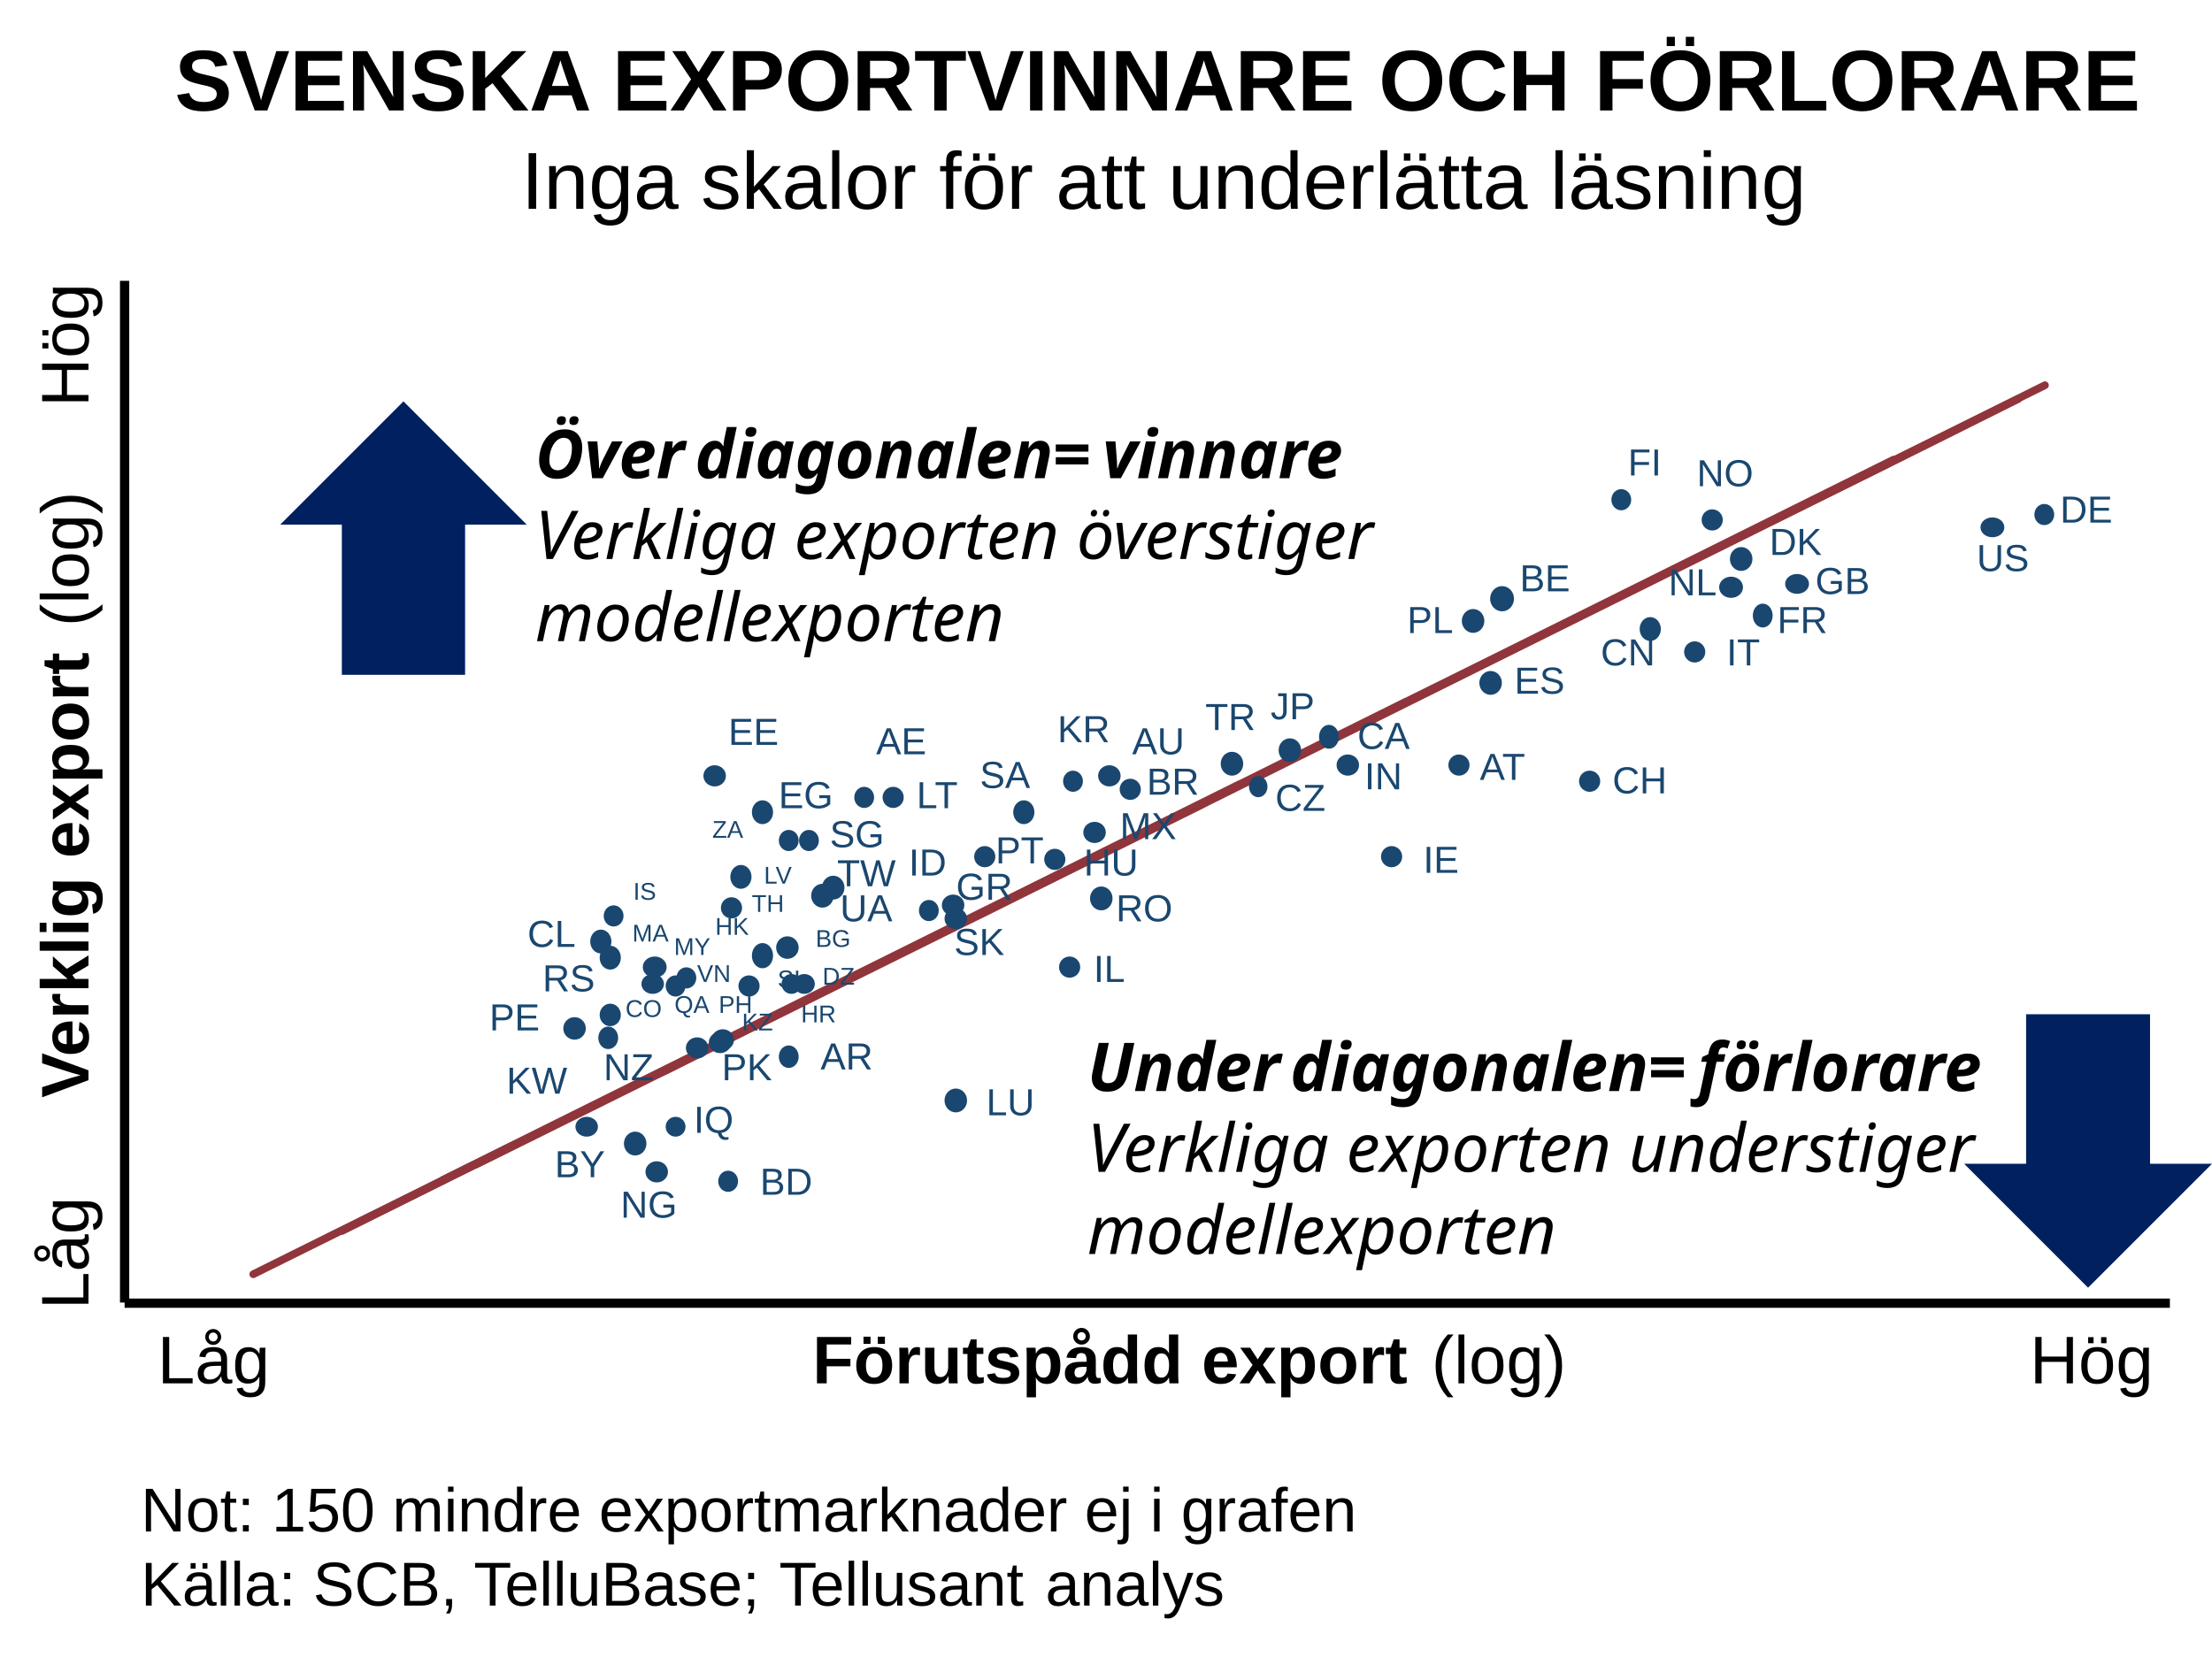
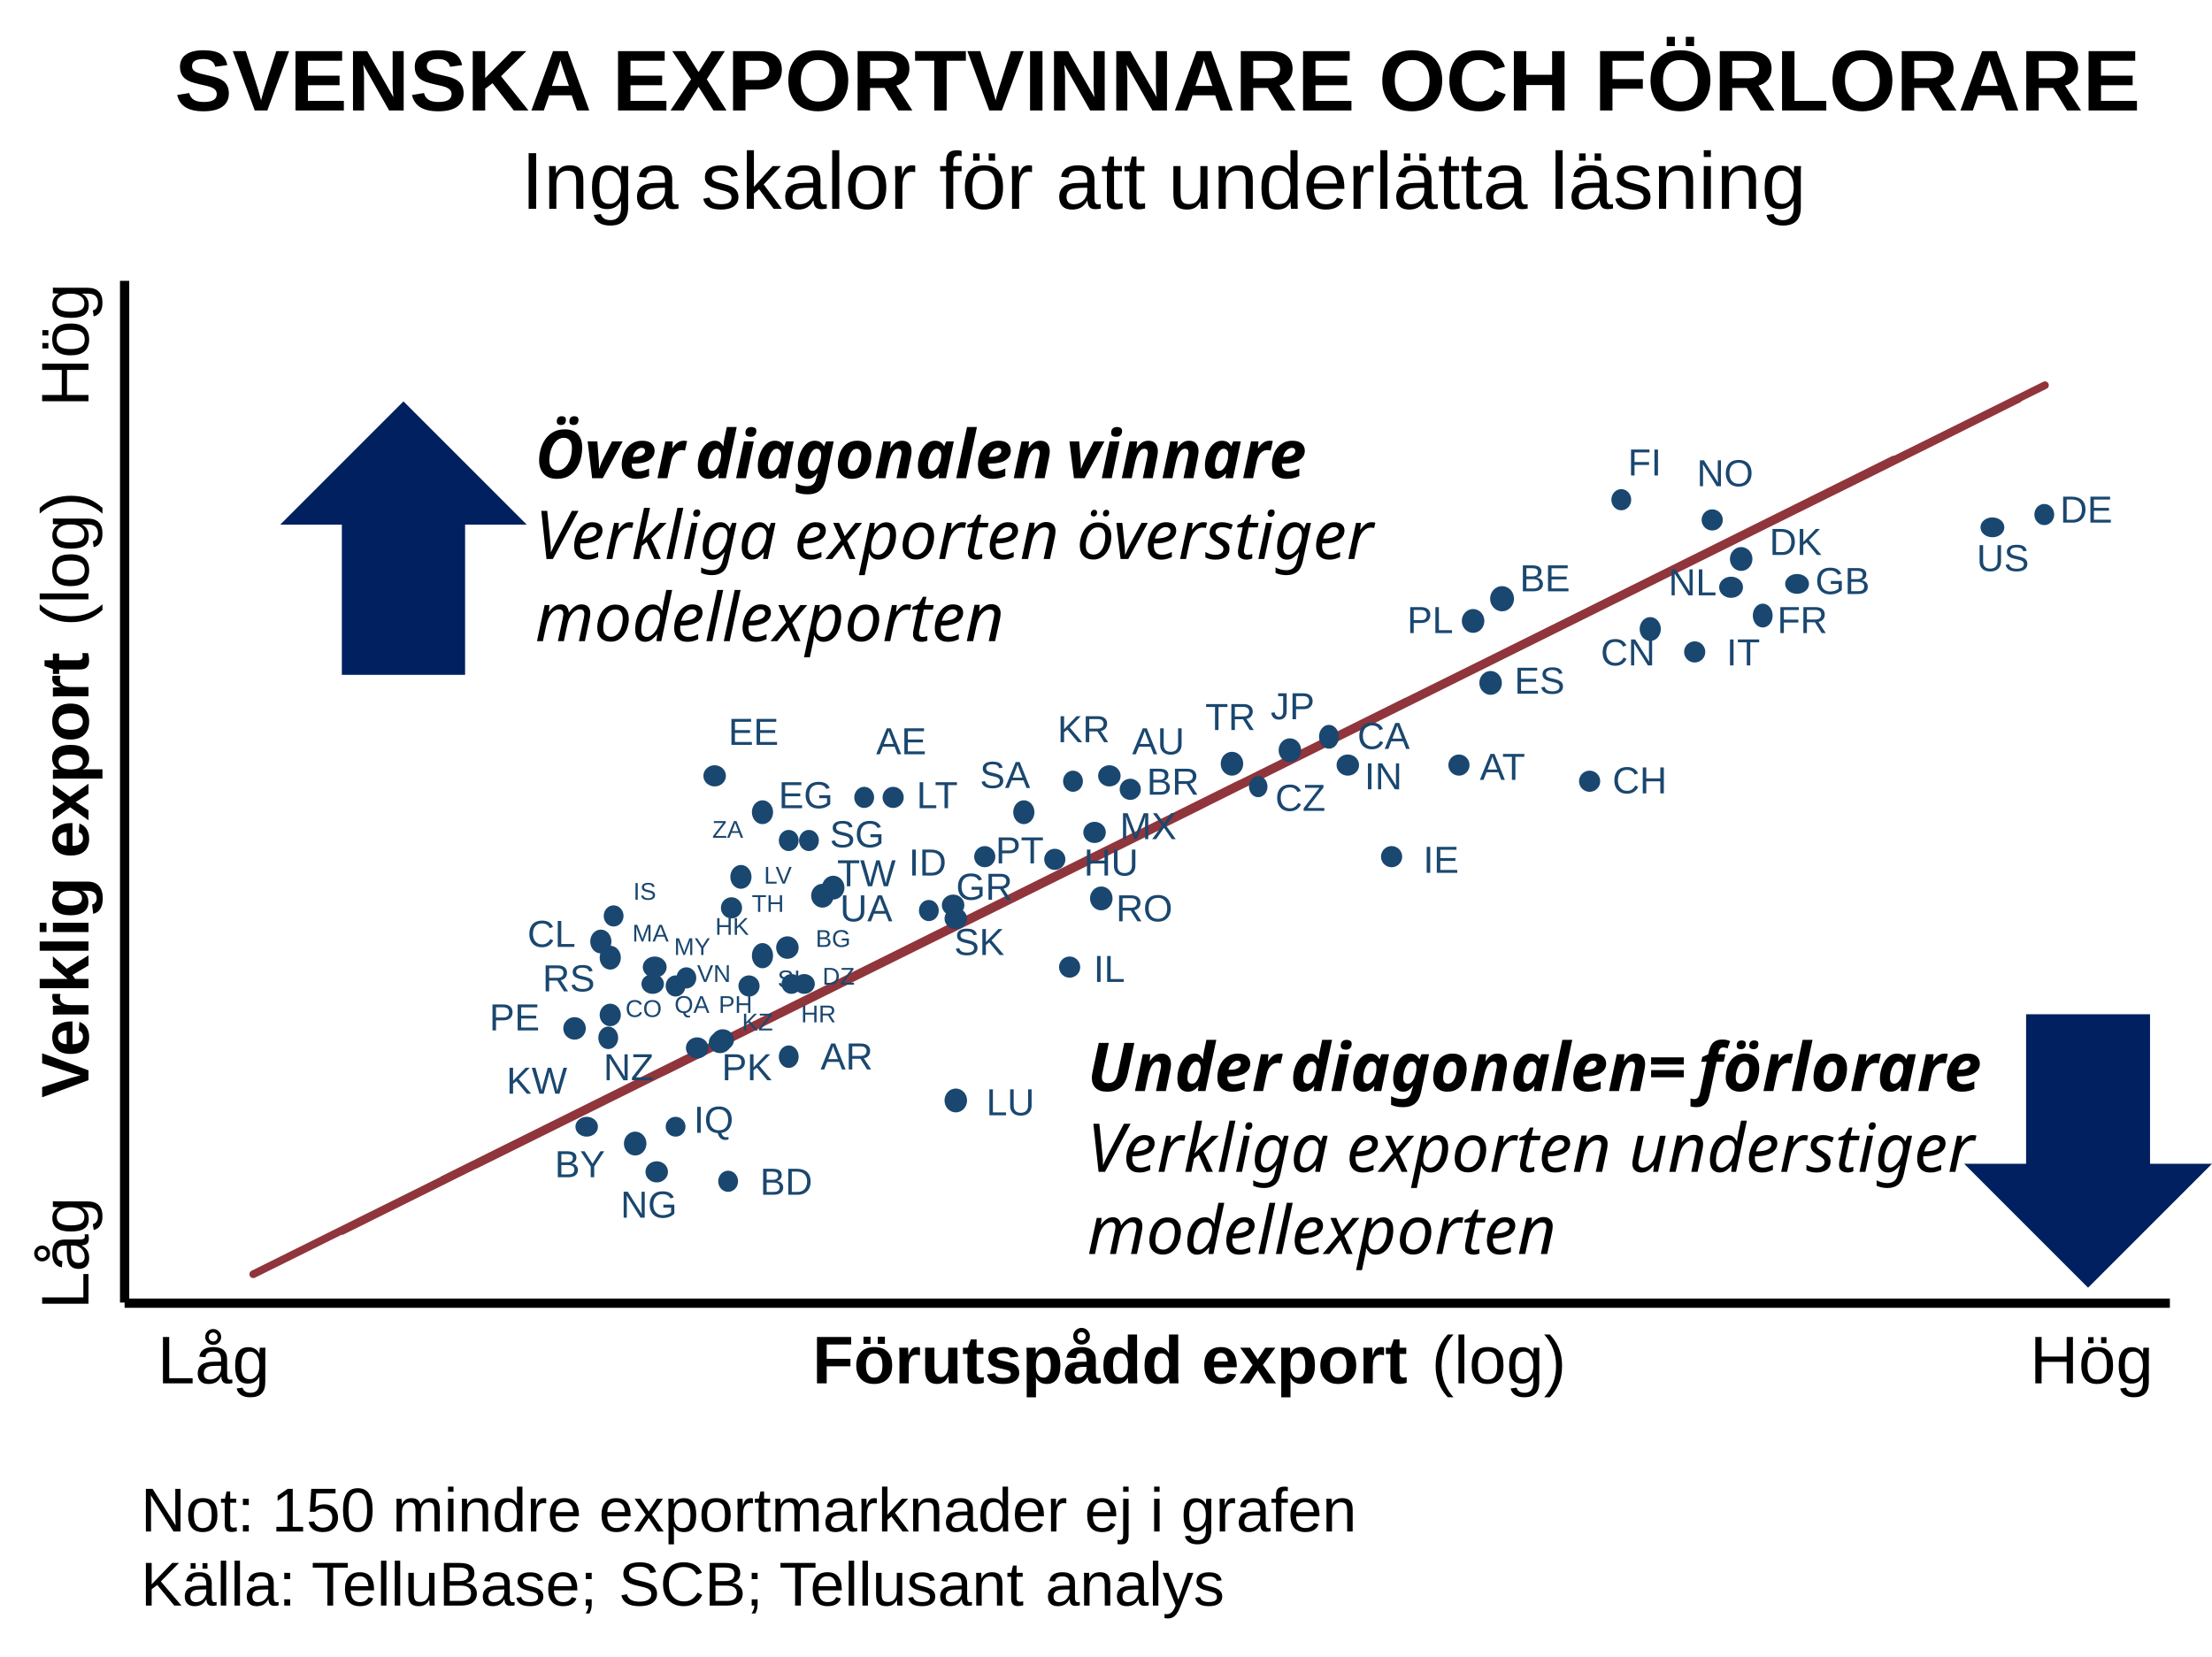
<svg xmlns="http://www.w3.org/2000/svg" width="1642" height="1230" xml:space="preserve" overflow="hidden">
  <g transform="translate(-523 -1146)">
    <text font-family="Arial,Arial_MSFontService,sans-serif" font-weight="700" font-size="64" transform="matrix(1 0 0 1 652.69 1228)">SVENSKA EXPORTVINNARE OCH FÖRLORARE</text>
    <text font-family="Arial,Arial_MSFontService,sans-serif" font-weight="400" font-size="60" transform="matrix(1 0 0 1 909.884 1301)">Inga skalor för att underlätta läsning</text>
    <path d="M1275.83 1812.15 1375.07 1763 1578.19 1661.7 1231.31 1834.22 1417.74 1741.94 940.086 1978.66 1089.41 1904.43 1577.26 1662.7 1337.97 1781.06 1146.91 1875.34 1695.05 1603.52 1824.9 1539.33 1433.5 1733.92 1273.05 1813.16 1373.22 1764.01 1555 1672.73 1195.14 1852.27 1519.76 1690.78 1839.74 1532.3 1107.96 1895.4 1297.16 1801.12 1259.14 1820.18 1100.54 1899.42 1324.99 1787.08 1410.32 1744.95 1286.03 1807.14 1703.4 1599.51 1060.66 1918.47 1221.11 1839.23 1576.33 1662.7 1304.58 1798.11 1119.09 1889.39 1105.18 1896.41 1315.71 1792.09 1382.49 1758.99 1776.67 1563.4 1207.2 1846.26 1097.76 1900.42 1271.2 1814.16 1506.77 1696.8 1895.39 1504.22 1542.95 1678.75 1030.05 1933.52 1399.19 1750.97 1259.14 1820.18 876.091 2010.75 1412.17 1744.95 1427.94 1736.92 1582.83 1659.69 1495.64 1702.82 1134.86 1881.36 1432.58 1733.92 1750.7 1576.44 1928.78 1487.17 1127.44 1885.37 971.62 1962.61 1451.13 1724.89 1417.74 1740.94 1567.06 1666.71 1315.71 1792.09 1261.92 1819.17 1073.64 1912.46 1549.44 1675.74 1152.48 1873.34 1491.93 1704.83 1126.51 1886.38 1937.12 1484.16 1135.78 1881.36 1296.24 1802.12 1122.8 1888.38 1373.22 1764.01 2041 1432 1422.37 1738.93 1637.55 1632.61 1241.52 1829.2 1031.91 1933.52 1409.39 1745.95 1312.93 1793.09 1076.43 1910.45 1288.82 1806.13 1289.74 1805.13 1312.93 1793.09 1567.06 1667.71 1675.57 1613.55 1512.34 1694.8 1783.16 1560.39 1629.2 1636.62 1611.58 1645.65 1535.53 1682.76 1799.86 1551.36 1681.14 1610.54 1912.08 1496.19 1302.73 1799.11 1761.83 1570.42 1403.82 1747.96 1552.22 1674.74 1455.76 1722.88 851.976 2021.79 1226.68 1836.23 1682.07 1610.54 1301.8 1799.11 1502.14 1699.81 1258.21 1821.18 1220.18 1839.23 1559.64 1670.72 1351.89 1774.04 1069.01 1914.46 1176.59 1861.3 1404.75 1747.96 1428.87 1735.92 1615.29 1643.64 1638.48 1631.6 1345.39 1777.05 1245.23 1827.2 1217.4 1841.24 1527.18 1686.77 1193.29 1853.28 1288.82 1805.13 1443.71 1727.9 851.976 2021.79 1225.75 1837.23 1256.36 1821.18 1689.49 1606.53 902.987 1996.71 1363.94 1768.02 1283.25 1808.14 1285.11 1807.14 776.851 2059.9 1511.41 1694.8 1265.63 1817.17 1352.81 1774.04 1246.15 1827.2 798.183 2048.87 1357.45 1771.03 1925.07 1490.18 1180.3 1859.29 1510.48 1695.8 1249.86 1825.19 1292.53 1804.13 1528.11 1686.77 1345.39 1778.05 1918.57 1493.19 1441.85 1729.9 1551.29 1675.74 875.163 2010.75 1295.31 1802.12 1390.84 1754.98 1290.67 1805.13 1319.42 1790.09 1497.5 1701.82 1535.53 1682.76 1829.54 1537.32 1649.61 1626.59 1526.25 1687.78 1692.27 1605.53 1845.3 1529.29 1254.5 1823.19 1026.34 1935.53 1094.05 1902.43 1017.99 1940.54 975.33 1960.6 1192.36 1853.28 986.46 1955.59 1663.52 1619.57 1341.68 1779.05 1511.41 1694.8 1072.72 1912.46 1209.05 1845.25 1584.68 1658.69 1085.7 1906.44 1638.48 1631.6 1562.42 1669.72 1012.43 1942.55 1212.76 1843.25 1577.26 1662.7 1133 1883.37 1836.03 1534.31 1404.75 1747.96 1299.95 1800.12 1167.32 1866.32 1873.13 1515.25 1350.96 1775.04 1593.03 1654.67 1244.3 1827.2 1420.52 1739.93 1555.93 1672.73 1005.01 1946.56 1222.97 1838.23 900.205 1998.72 1310.15 1795.1 1429.79 1735.92 1740.5 1581.45 1404.75 1747.96 1042.11 1927.5 711 2092 1388.98 1755.98 1589.32 1656.68 1605.09 1648.66 1949.18 1478.14 2021.52 1442.03 1382.49 1758.99 1440.92 1729.9 974.403 1961.6 1450.2 1724.89 1539.24 1681.76 1174.74 1862.3 1312.93 1794.1 1323.13 1789.08" stroke="#90353B" stroke-width="5.729" stroke-linejoin="round" stroke-miterlimit="10" fill="none" fill-rule="evenodd" />
    <path d="M615.5 1354.5 615.501 2113.04" stroke="#000000" stroke-width="6.875" stroke-miterlimit="8" fill="none" fill-rule="evenodd" />
    <path d="M0 0 1518.23 0" stroke="#000000" stroke-width="6.875" stroke-miterlimit="8" fill="none" fill-rule="evenodd" transform="matrix(-1 0 0 1 2133.73 2113.5)" />
    <text font-family="Arial,Arial_MSFontService,sans-serif" font-weight="700" font-size="50" transform="matrix(1 0 0 1 1126.12 2173)">Förutspådd export </text>
    <text font-family="Arial,Arial_MSFontService,sans-serif" font-weight="400" font-size="50" transform="matrix(1 0 0 1 1585.6 2173)">(log)</text>
    <text font-family="Arial,Arial_MSFontService,sans-serif" font-weight="700" font-size="50" transform="matrix(-1.83697e-16 -1 1 -1.83697e-16 588.687 1961)">Verklig export </text>
    <text font-family="Arial,Arial_MSFontService,sans-serif" font-weight="400" font-size="50" transform="matrix(-1.83697e-16 -1 1 -1.83697e-16 588.687 1611)">(log)</text>
    <text font-family="Arial,Arial_MSFontService,sans-serif" font-weight="400" font-size="50" transform="matrix(-1.83697e-16 -1 1 -1.83697e-16 588.687 1448)">Hög</text>
    <text font-family="Arial,Arial_MSFontService,sans-serif" font-weight="400" font-size="50" transform="matrix(-1.83697e-16 -1 1 -1.83697e-16 588.687 2118)">Låg</text>
    <text font-family="Arial,Arial_MSFontService,sans-serif" font-weight="400" font-size="50" transform="matrix(1 0 0 1 639.846 2173)">Låg</text>
    <text font-family="Arial,Arial_MSFontService,sans-serif" font-weight="400" font-size="50" transform="matrix(1 0 0 1 2029.74 2173)">Hög</text>
    <path d="M2165 2010 2073 2102 1981 2010 2027 2010 2027 1899 2119 1899 2119 2010Z" fill="#002060" fill-rule="evenodd" />
    <text font-family="Aptos,Aptos_MSFontService,sans-serif" font-style="italic" font-weight="700" font-size="50" transform="matrix(1 0 0 1 1330.04 1956)">Under </text>
    <text font-family="Aptos,Aptos_MSFontService,sans-serif" font-style="italic" font-weight="700" font-size="50" transform="matrix(1 0 0 1 1480.72 1956)">diagonalen</text>
-     <text font-family="Aptos,Aptos_MSFontService,sans-serif" font-style="italic" font-weight="700" font-size="50" transform="matrix(1 0 0 1 1745.98 1956)">=</text>
+     <text font-family="Aptos,Aptos_MSFontService,sans-serif" font-style="italic" font-weight="700" font-size="50" transform="matrix(1 0 0 1 1745.98 1956)">= </text>
    <text font-family="Aptos,Aptos_MSFontService,sans-serif" font-style="italic" font-weight="700" font-size="50" transform="matrix(1 0 0 1 1783.22 1956)">förlorare</text>
    <text font-family="Aptos,Aptos_MSFontService,sans-serif" font-style="italic" font-weight="400" font-size="50" transform="matrix(1 0 0 1 1330.04 2016)">Verkliga exporten understiger</text>
    <text font-family="Aptos,Aptos_MSFontService,sans-serif" font-style="italic" font-weight="400" font-size="50" transform="matrix(1 0 0 1 1330.04 2077)">modellexporten</text>
    <path d="M731 1535.5 822.5 1444 914 1535.5 868.25 1535.5 868.25 1647 776.75 1647 776.75 1535.5Z" fill="#002060" fill-rule="evenodd" />
    <text font-family="Aptos,Aptos_MSFontService,sans-serif" font-style="italic" font-weight="700" font-size="50" transform="matrix(1 0 0 1 920.21 1501)">Över </text>
    <text font-family="Aptos,Aptos_MSFontService,sans-serif" font-style="italic" font-weight="700" font-size="50" transform="matrix(1 0 0 1 1038.8 1501)">diagonalen</text>
-     <text font-family="Aptos,Aptos_MSFontService,sans-serif" font-style="italic" font-weight="700" font-size="50" transform="matrix(1 0 0 1 1304.06 1501)">=</text>
-     <text font-family="Aptos,Aptos_MSFontService,sans-serif" font-style="italic" font-weight="700" font-size="50" transform="matrix(1 0 0 1 1341.3 1501)">vinnare</text>
+     <text font-family="Aptos,Aptos_MSFontService,sans-serif" font-style="italic" font-weight="700" font-size="50" transform="matrix(1 0 0 1 1314.38 1501)">vinnare</text>
    <text font-family="Aptos,Aptos_MSFontService,sans-serif" font-style="italic" font-weight="400" font-size="50" transform="matrix(1 0 0 1 920.21 1561)">Verkliga exporten överstiger</text>
    <text font-family="Aptos,Aptos_MSFontService,sans-serif" font-style="italic" font-weight="400" font-size="50" transform="matrix(1 0 0 1 920.21 1622)">modellexporten</text>
    <text font-family="Arial,Arial_MSFontService,sans-serif" font-weight="400" font-size="46" transform="matrix(1 0 0 1 627.516 2283)">Not: 150 mindre exportmarknader ej i grafen</text>
-     <text font-family="Arial,Arial_MSFontService,sans-serif" font-weight="400" font-size="46" transform="matrix(1 0 0 1 627.516 2338)">Källa: SCB, TelluBase; </text>
-     <text font-family="Arial,Arial_MSFontService,sans-serif" font-weight="400" font-size="46" transform="matrix(1 0 0 1 1101.32 2338)">Tellusant</text>
+     <text font-family="Arial,Arial_MSFontService,sans-serif" font-weight="400" font-size="46" transform="matrix(1 0 0 1 627.516 2338)">Källa: </text>
+     <text font-family="Arial,Arial_MSFontService,sans-serif" font-weight="400" font-size="46" transform="matrix(1 0 0 1 754.131 2338)">TelluBase; </text>
+     <text font-family="Arial,Arial_MSFontService,sans-serif" font-weight="400" font-size="46" transform="matrix(1 0 0 1 982.152 2338)">SCB; </text>
+     <text font-family="Arial,Arial_MSFontService,sans-serif" font-weight="400" font-size="46" transform="matrix(1 0 0 1 1101.32 2338)">Tellusant </text>
    <text font-family="Arial,Arial_MSFontService,sans-serif" font-weight="400" font-size="46" transform="matrix(1 0 0 1 1298.97 2338)">analys</text>
    <path d="M1106 1876.5C1106 1874.01 1108.01 1872 1110.5 1872 1112.99 1872 1115 1874.01 1115 1876.5 1115 1878.99 1112.99 1881 1110.5 1881 1108.01 1881 1106 1878.99 1106 1876.5Z" stroke="#1A476F" stroke-width="5.729" stroke-linejoin="round" stroke-miterlimit="10" fill="#1A476F" fill-rule="evenodd" />
    <text fill="#1A476F" font-family="Arial,Arial_MSFontService,sans-serif" font-weight="400" font-size="18" transform="matrix(1 0 0 1 1133.52 1877)">DZ</text>
    <path d="M1104 1930.5C1104 1927.46 1106.01 1925 1108.5 1925 1110.99 1925 1113 1927.46 1113 1930.5 1113 1933.54 1110.99 1936 1108.5 1936 1106.01 1936 1104 1933.54 1104 1930.5Z" stroke="#1A476F" stroke-width="5.729" stroke-linejoin="round" stroke-miterlimit="10" fill="#1A476F" fill-rule="evenodd" />
    <text fill="#1A476F" font-family="Arial,Arial_MSFontService,sans-serif" font-weight="400" font-size="28" transform="matrix(1 0 0 1 1132.07 1940)">AR</text>
    <path d="M1341 1722C1341 1719.24 1343.46 1717 1346.5 1717 1349.54 1717 1352 1719.24 1352 1722 1352 1724.76 1349.54 1727 1346.5 1727 1343.46 1727 1341 1724.76 1341 1722Z" stroke="#1A476F" stroke-width="5.729" stroke-linejoin="round" stroke-miterlimit="10" fill="#1A476F" fill-rule="evenodd" />
    <text fill="#1A476F" font-family="Arial,Arial_MSFontService,sans-serif" font-weight="400" font-size="28" transform="matrix(1 0 0 1 1363.38 1706)">AU</text>
    <path d="M1601 1714C1601 1711.24 1603.24 1709 1606 1709 1608.76 1709 1611 1711.24 1611 1714 1611 1716.76 1608.76 1719 1606 1719 1603.24 1719 1601 1716.76 1601 1714Z" stroke="#1A476F" stroke-width="5.729" stroke-linejoin="round" stroke-miterlimit="10" fill="#1A476F" fill-rule="evenodd" />
    <text fill="#1A476F" font-family="Arial,Arial_MSFontService,sans-serif" font-weight="400" font-size="28" transform="matrix(1 0 0 1 1621.47 1725)">AT</text>
    <path d="M1059 2023C1059 2020.24 1061.01 2018 1063.5 2018 1065.99 2018 1068 2020.24 1068 2023 1068 2025.76 1065.99 2028 1063.5 2028 1061.01 2028 1059 2025.76 1059 2023Z" stroke="#1A476F" stroke-width="5.729" stroke-linejoin="round" stroke-miterlimit="10" fill="#1A476F" fill-rule="evenodd" />
    <text fill="#1A476F" font-family="Arial,Arial_MSFontService,sans-serif" font-weight="400" font-size="28" transform="matrix(1 0 0 1 1087.19 2033)">BD</text>
    <path d="M989 1995C989 1991.69 991.462 1989 994.5 1989 997.537 1989 1000 1991.69 1000 1995 1000 1998.31 997.537 2001 994.5 2001 991.462 2001 989 1998.31 989 1995Z" stroke="#1A476F" stroke-width="5.729" stroke-linejoin="round" stroke-miterlimit="10" fill="#1A476F" fill-rule="evenodd" />
    <text fill="#1A476F" font-family="Arial,Arial_MSFontService,sans-serif" font-weight="400" font-size="28" transform="matrix(1 0 0 1 934.792 2020)">BY</text>
    <path d="M1632 1590.5C1632 1586.91 1634.69 1584 1638 1584 1641.31 1584 1644 1586.91 1644 1590.5 1644 1594.09 1641.31 1597 1638 1597 1634.69 1597 1632 1594.09 1632 1590.5Z" stroke="#1A476F" stroke-width="5.729" stroke-linejoin="round" stroke-miterlimit="10" fill="#1A476F" fill-rule="evenodd" />
    <text fill="#1A476F" font-family="Arial,Arial_MSFontService,sans-serif" font-weight="400" font-size="28" transform="matrix(1 0 0 1 1651.15 1585)">BE</text>
    <path d="M1357 1732C1357 1729.24 1359.24 1727 1362 1727 1364.76 1727 1367 1729.24 1367 1732 1367 1734.76 1364.76 1737 1362 1737 1359.24 1737 1357 1734.76 1357 1732Z" stroke="#1A476F" stroke-width="5.729" stroke-linejoin="round" stroke-miterlimit="10" fill="#1A476F" fill-rule="evenodd" />
    <text fill="#1A476F" font-family="Arial,Arial_MSFontService,sans-serif" font-weight="400" font-size="28" transform="matrix(1 0 0 1 1374.23 1736)">BR</text>
    <path d="M1102 1849.5C1102 1846.46 1104.46 1844 1107.5 1844 1110.54 1844 1113 1846.46 1113 1849.5 1113 1852.54 1110.54 1855 1107.5 1855 1104.46 1855 1102 1852.54 1102 1849.5Z" stroke="#1A476F" stroke-width="5.729" stroke-linejoin="round" stroke-miterlimit="10" fill="#1A476F" fill-rule="evenodd" />
    <text fill="#1A476F" font-family="Arial,Arial_MSFontService,sans-serif" font-weight="400" font-size="18" transform="matrix(1 0 0 1 1128.45 1849)">BG</text>
    <path d="M1505 1693C1505 1689.69 1507.01 1687 1509.5 1687 1511.99 1687 1514 1689.69 1514 1693 1514 1696.31 1511.99 1699 1509.5 1699 1507.01 1699 1505 1696.31 1505 1693Z" stroke="#1A476F" stroke-width="5.729" stroke-linejoin="round" stroke-miterlimit="10" fill="#1A476F" fill-rule="evenodd" />
    <text fill="#1A476F" font-family="Arial,Arial_MSFontService,sans-serif" font-weight="400" font-size="28" transform="matrix(1 0 0 1 1530.61 1702)">CA</text>
    <path d="M964 1845C964 1841.69 966.238 1839 969 1839 971.761 1839 974 1841.69 974 1845 974 1848.31 971.761 1851 969 1851 966.238 1851 964 1848.31 964 1845Z" stroke="#1A476F" stroke-width="5.729" stroke-linejoin="round" stroke-miterlimit="10" fill="#1A476F" fill-rule="evenodd" />
    <text fill="#1A476F" font-family="Arial,Arial_MSFontService,sans-serif" font-weight="400" font-size="28" transform="matrix(1 0 0 1 914.522 1849)">CL</text>
    <path d="M1743 1613C1743 1609.69 1745.24 1607 1748 1607 1750.76 1607 1753 1609.69 1753 1613 1753 1616.31 1750.76 1619 1748 1619 1745.24 1619 1743 1616.31 1743 1613Z" stroke="#1A476F" stroke-width="5.729" stroke-linejoin="round" stroke-miterlimit="10" fill="#1A476F" fill-rule="evenodd" />
    <text fill="#1A476F" font-family="Arial,Arial_MSFontService,sans-serif" font-weight="400" font-size="28" transform="matrix(1 0 0 1 1711.24 1640)">CN</text>
    <path d="M1035 1924C1035 1921.24 1037.46 1919 1040.5 1919 1043.54 1919 1046 1921.24 1046 1924 1046 1926.76 1043.54 1929 1040.5 1929 1037.46 1929 1035 1926.76 1035 1924Z" stroke="#1A476F" stroke-width="5.729" stroke-linejoin="round" stroke-miterlimit="10" fill="#1A476F" fill-rule="evenodd" />
    <text fill="#1A476F" font-family="Arial,Arial_MSFontService,sans-serif" font-weight="400" font-size="18" transform="matrix(1 0 0 1 987.279 1901)">CO</text>
    <path d="M1115 1876.5C1115 1874.01 1117.24 1872 1120 1872 1122.76 1872 1125 1874.01 1125 1876.5 1125 1878.99 1122.76 1881 1120 1881 1117.24 1881 1115 1878.99 1115 1876.5Z" stroke="#1A476F" stroke-width="5.729" stroke-linejoin="round" stroke-miterlimit="10" fill="#1A476F" fill-rule="evenodd" />
    <text fill="#1A476F" font-family="Arial,Arial_MSFontService,sans-serif" font-weight="400" font-size="18" transform="matrix(1 0 0 1 1117.59 1905)">HR</text>
    <path d="M1453 1730C1453 1727.24 1454.79 1725 1457 1725 1459.21 1725 1461 1727.24 1461 1730 1461 1732.76 1459.21 1735 1457 1735 1454.79 1735 1453 1732.76 1453 1730Z" stroke="#1A476F" stroke-width="5.729" stroke-linejoin="round" stroke-miterlimit="10" fill="#1A476F" fill-rule="evenodd" />
    <text fill="#1A476F" font-family="Arial,Arial_MSFontService,sans-serif" font-weight="400" font-size="28" transform="matrix(1 0 0 1 1469.62 1748)">CZ</text>
    <path d="M1810 1561C1810 1557.69 1812.46 1555 1815.5 1555 1818.54 1555 1821 1557.69 1821 1561 1821 1564.31 1818.54 1567 1815.5 1567 1812.46 1567 1810 1564.31 1810 1561Z" stroke="#1A476F" stroke-width="5.729" stroke-linejoin="round" stroke-miterlimit="10" fill="#1A476F" fill-rule="evenodd" />
    <text fill="#1A476F" font-family="Arial,Arial_MSFontService,sans-serif" font-weight="400" font-size="28" transform="matrix(1 0 0 1 1836.48 1558)">DK</text>
    <path d="M1084 1749C1084 1745.69 1086.24 1743 1089 1743 1091.76 1743 1094 1745.69 1094 1749 1094 1752.31 1091.76 1755 1089 1755 1086.24 1755 1084 1752.31 1084 1749Z" stroke="#1A476F" stroke-width="5.729" stroke-linejoin="round" stroke-miterlimit="10" fill="#1A476F" fill-rule="evenodd" />
    <text fill="#1A476F" font-family="Arial,Arial_MSFontService,sans-serif" font-weight="400" font-size="28" transform="matrix(1 0 0 1 1100.94 1746)">EG</text>
    <path d="M1048 1722C1048 1719.24 1050.46 1717 1053.5 1717 1056.54 1717 1059 1719.24 1059 1722 1059 1724.76 1056.54 1727 1053.5 1727 1050.46 1727 1048 1724.76 1048 1722Z" stroke="#1A476F" stroke-width="5.729" stroke-linejoin="round" stroke-miterlimit="10" fill="#1A476F" fill-rule="evenodd" />
    <text fill="#1A476F" font-family="Arial,Arial_MSFontService,sans-serif" font-weight="400" font-size="28" transform="matrix(1 0 0 1 1063.66 1699)">EE</text>
    <path d="M1827 1603C1827 1599.69 1829.01 1597 1831.5 1597 1833.99 1597 1836 1599.69 1836 1603 1836 1606.31 1833.99 1609 1831.5 1609 1829.01 1609 1827 1606.31 1827 1603Z" stroke="#1A476F" stroke-width="5.729" stroke-linejoin="round" stroke-miterlimit="10" fill="#1A476F" fill-rule="evenodd" />
    <text fill="#1A476F" font-family="Arial,Arial_MSFontService,sans-serif" font-weight="400" font-size="28" transform="matrix(1 0 0 1 1842.28 1616)">FR</text>
    <path d="M2036 1528C2036 1525.24 2038.01 1523 2040.5 1523 2042.99 1523 2045 1525.24 2045 1528 2045 1530.76 2042.99 1533 2040.5 1533 2038.01 1533 2036 1530.76 2036 1528Z" stroke="#1A476F" stroke-width="5.729" stroke-linejoin="round" stroke-miterlimit="10" fill="#1A476F" fill-rule="evenodd" />
    <text fill="#1A476F" font-family="Arial,Arial_MSFontService,sans-serif" font-weight="400" font-size="28" transform="matrix(1 0 0 1 2052.22 1534)">DE</text>
    <path d="M1225 1818C1225 1815.24 1227.46 1813 1230.5 1813 1233.54 1813 1236 1815.24 1236 1818 1236 1820.76 1233.54 1823 1230.5 1823 1227.46 1823 1225 1820.76 1225 1818Z" stroke="#1A476F" stroke-width="5.729" stroke-linejoin="round" stroke-miterlimit="10" fill="#1A476F" fill-rule="evenodd" />
    <text fill="#1A476F" font-family="Arial,Arial_MSFontService,sans-serif" font-weight="400" font-size="28" transform="matrix(1 0 0 1 1232.7 1814)">GR</text>
    <path d="M1084 1855.5C1084 1851.91 1086.24 1849 1089 1849 1091.76 1849 1094 1851.91 1094 1855.5 1094 1859.09 1091.76 1862 1089 1862 1086.24 1862 1084 1859.09 1084 1855.5Z" stroke="#1A476F" stroke-width="5.729" stroke-linejoin="round" stroke-miterlimit="10" fill="#1A476F" fill-rule="evenodd" />
    <text fill="#1A476F" font-family="Arial,Arial_MSFontService,sans-serif" font-weight="400" font-size="18" transform="matrix(1 0 0 1 1053.93 1840)">HK</text>
    <path d="M1301 1784C1301 1781.24 1303.24 1779 1306 1779 1308.76 1779 1311 1781.24 1311 1784 1311 1786.76 1308.76 1789 1306 1789 1303.24 1789 1301 1786.76 1301 1784Z" stroke="#1A476F" stroke-width="5.729" stroke-linejoin="round" stroke-miterlimit="10" fill="#1A476F" fill-rule="evenodd" />
    <text fill="#1A476F" font-family="Arial,Arial_MSFontService,sans-serif" font-weight="400" font-size="28" transform="matrix(1 0 0 1 1327.54 1796)">HU</text>
    <path d="M974 1826C974 1823.24 976.015 1821 978.5 1821 980.985 1821 983 1823.24 983 1826 983 1828.76 980.985 1831 978.5 1831 976.015 1831 974 1828.76 974 1826Z" stroke="#1A476F" stroke-width="5.729" stroke-linejoin="round" stroke-miterlimit="10" fill="#1A476F" fill-rule="evenodd" />
    <text fill="#1A476F" font-family="Arial,Arial_MSFontService,sans-serif" font-weight="400" font-size="18" transform="matrix(1 0 0 1 993.071 1814)">IS</text>
    <path d="M1518 1714C1518 1711.24 1520.46 1709 1523.5 1709 1526.54 1709 1529 1711.24 1529 1714 1529 1716.76 1526.54 1719 1523.5 1719 1520.46 1719 1518 1716.76 1518 1714Z" stroke="#1A476F" stroke-width="5.729" stroke-linejoin="round" stroke-miterlimit="10" fill="#1A476F" fill-rule="evenodd" />
    <text fill="#1A476F" font-family="Arial,Arial_MSFontService,sans-serif" font-weight="400" font-size="28" transform="matrix(1 0 0 1 1535.86 1732)">IN</text>
    <path d="M1208 1822C1208 1819.24 1210.01 1817 1212.5 1817 1214.99 1817 1217 1819.24 1217 1822 1217 1824.76 1214.99 1827 1212.5 1827 1210.01 1827 1208 1824.76 1208 1822Z" stroke="#1A476F" stroke-width="5.729" stroke-linejoin="round" stroke-miterlimit="10" fill="#1A476F" fill-rule="evenodd" />
    <text fill="#1A476F" font-family="Arial,Arial_MSFontService,sans-serif" font-weight="400" font-size="28" transform="matrix(1 0 0 1 1197.59 1796)">ID</text>
    <path d="M1020 1982.5C1020 1980.01 1022.01 1978 1024.5 1978 1026.99 1978 1029 1980.01 1029 1982.5 1029 1984.99 1026.99 1987 1024.5 1987 1022.01 1987 1020 1984.99 1020 1982.5Z" stroke="#1A476F" stroke-width="5.729" stroke-linejoin="round" stroke-miterlimit="10" fill="#1A476F" fill-rule="evenodd" />
    <text fill="#1A476F" font-family="Arial,Arial_MSFontService,sans-serif" font-weight="400" font-size="28" transform="matrix(1 0 0 1 1037.96 1987)">IQ</text>
    <path d="M1551 1782C1551 1779.24 1553.24 1777 1556 1777 1558.76 1777 1561 1779.24 1561 1782 1561 1784.76 1558.76 1787 1556 1787 1553.24 1787 1551 1784.76 1551 1782Z" stroke="#1A476F" stroke-width="5.729" stroke-linejoin="round" stroke-miterlimit="10" fill="#1A476F" fill-rule="evenodd" />
    <text fill="#1A476F" font-family="Arial,Arial_MSFontService,sans-serif" font-weight="400" font-size="28" transform="matrix(1 0 0 1 1579.48 1794)">IE</text>
    <path d="M1312 1864C1312 1861.24 1314.24 1859 1317 1859 1319.76 1859 1322 1861.24 1322 1864 1322 1866.76 1319.76 1869 1317 1869 1314.24 1869 1312 1866.76 1312 1864Z" stroke="#1A476F" stroke-width="5.729" stroke-linejoin="round" stroke-miterlimit="10" fill="#1A476F" fill-rule="evenodd" />
    <text fill="#1A476F" font-family="Arial,Arial_MSFontService,sans-serif" font-weight="400" font-size="28" transform="matrix(1 0 0 1 1334.78 1875)">IL</text>
    <path d="M1776 1630C1776 1627.24 1778.24 1625 1781 1625 1783.76 1625 1786 1627.24 1786 1630 1786 1632.76 1783.76 1635 1781 1635 1778.24 1635 1776 1632.76 1776 1630Z" stroke="#1A476F" stroke-width="5.729" stroke-linejoin="round" stroke-miterlimit="10" fill="#1A476F" fill-rule="evenodd" />
    <text fill="#1A476F" font-family="Arial,Arial_MSFontService,sans-serif" font-weight="400" font-size="28" transform="matrix(1 0 0 1 1804.63 1640)">IT</text>
    <path d="M1475 1703C1475 1699.69 1477.46 1697 1480.5 1697 1483.54 1697 1486 1699.69 1486 1703 1486 1706.31 1483.54 1709 1480.5 1709 1477.46 1709 1475 1706.31 1475 1703Z" stroke="#1A476F" stroke-width="5.729" stroke-linejoin="round" stroke-miterlimit="10" fill="#1A476F" fill-rule="evenodd" />
    <text fill="#1A476F" font-family="Arial,Arial_MSFontService,sans-serif" font-weight="400" font-size="28" transform="matrix(1 0 0 1 1466.18 1680)">JP</text>
    <path d="M1054 1918C1054 1915.24 1056.46 1913 1059.5 1913 1062.54 1913 1065 1915.24 1065 1918 1065 1920.76 1062.54 1923 1059.5 1923 1056.46 1923 1054 1920.76 1054 1918Z" stroke="#1A476F" stroke-width="5.729" stroke-linejoin="round" stroke-miterlimit="10" fill="#1A476F" fill-rule="evenodd" />
    <text fill="#1A476F" font-family="Arial,Arial_MSFontService,sans-serif" font-weight="400" font-size="18" transform="matrix(1 0 0 1 1073.79 1911)">KZ</text>
    <path d="M1315 1726C1315 1723.24 1317.01 1721 1319.5 1721 1321.99 1721 1324 1723.24 1324 1726 1324 1728.76 1321.99 1731 1319.5 1731 1317.01 1731 1315 1728.76 1315 1726Z" stroke="#1A476F" stroke-width="5.729" stroke-linejoin="round" stroke-miterlimit="10" fill="#1A476F" fill-rule="evenodd" />
    <text fill="#1A476F" font-family="Arial,Arial_MSFontService,sans-serif" font-weight="400" font-size="28" transform="matrix(1 0 0 1 1307.99 1697)">KR</text>
    <path d="M953 1982.5C953 1980.01 955.462 1978 958.5 1978 961.537 1978 964 1980.01 964 1982.5 964 1984.99 961.537 1987 958.5 1987 955.462 1987 953 1984.99 953 1982.5Z" stroke="#1A476F" stroke-width="5.729" stroke-linejoin="round" stroke-miterlimit="10" fill="#1A476F" fill-rule="evenodd" />
    <text fill="#1A476F" font-family="Arial,Arial_MSFontService,sans-serif" font-weight="400" font-size="28" transform="matrix(1 0 0 1 898.956 1958)">KW</text>
    <path d="M1068 1797C1068 1793.69 1070.24 1791 1073 1791 1075.76 1791 1078 1793.69 1078 1797 1078 1800.31 1075.76 1803 1073 1803 1070.24 1803 1068 1800.31 1068 1797Z" stroke="#1A476F" stroke-width="5.729" stroke-linejoin="round" stroke-miterlimit="10" fill="#1A476F" fill-rule="evenodd" />
    <text fill="#1A476F" font-family="Arial,Arial_MSFontService,sans-serif" font-weight="400" font-size="18" transform="matrix(1 0 0 1 1090.08 1802)">LV</text>
    <path d="M1181 1738C1181 1735.24 1183.24 1733 1186 1733 1188.76 1733 1191 1735.24 1191 1738 1191 1740.76 1188.76 1743 1186 1743 1183.24 1743 1181 1740.76 1181 1738Z" stroke="#1A476F" stroke-width="5.729" stroke-linejoin="round" stroke-miterlimit="10" fill="#1A476F" fill-rule="evenodd" />
    <text fill="#1A476F" font-family="Arial,Arial_MSFontService,sans-serif" font-weight="400" font-size="28" transform="matrix(1 0 0 1 1203.38 1746)">LT</text>
    <path d="M1227 1963C1227 1959.69 1229.46 1957 1232.5 1957 1235.54 1957 1238 1959.69 1238 1963 1238 1966.31 1235.54 1969 1232.5 1969 1229.46 1969 1227 1966.31 1227 1963Z" stroke="#1A476F" stroke-width="5.729" stroke-linejoin="round" stroke-miterlimit="10" fill="#1A476F" fill-rule="evenodd" />
    <text fill="#1A476F" font-family="Arial,Arial_MSFontService,sans-serif" font-weight="400" font-size="28" transform="matrix(1 0 0 1 1255.14 1974)">LU</text>
    <path d="M1003 1864C1003 1861.24 1005.69 1859 1009 1859 1012.31 1859 1015 1861.24 1015 1864 1015 1866.76 1012.31 1869 1009 1869 1005.69 1869 1003 1866.76 1003 1864Z" stroke="#1A476F" stroke-width="5.729" stroke-linejoin="round" stroke-miterlimit="10" fill="#1A476F" fill-rule="evenodd" />
    <text fill="#1A476F" font-family="Arial,Arial_MSFontService,sans-serif" font-weight="400" font-size="18" transform="matrix(1 0 0 1 1023.35 1855)">MY</text>
    <path d="M1330 1764C1330 1761.24 1332.46 1759 1335.5 1759 1338.54 1759 1341 1761.24 1341 1764 1341 1766.76 1338.54 1769 1335.5 1769 1332.46 1769 1330 1766.76 1330 1764Z" stroke="#1A476F" stroke-width="5.729" stroke-linejoin="round" stroke-miterlimit="10" fill="#1A476F" fill-rule="evenodd" />
    <text fill="#1A476F" font-family="Arial,Arial_MSFontService,sans-serif" font-weight="400" font-size="28" transform="matrix(1 0 0 1 1354.33 1769)">MX</text>
    <path d="M971 1857C971 1853.69 973.239 1851 976 1851 978.762 1851 981 1853.69 981 1857 981 1860.31 978.762 1863 976 1863 973.239 1863 971 1860.31 971 1857Z" stroke="#1A476F" stroke-width="5.729" stroke-linejoin="round" stroke-miterlimit="10" fill="#1A476F" fill-rule="evenodd" />
    <text fill="#1A476F" font-family="Arial,Arial_MSFontService,sans-serif" font-weight="400" font-size="18" transform="matrix(1 0 0 1 992.358 1845)">MA</text>
    <path d="M1802 1582C1802 1579.24 1804.69 1577 1808 1577 1811.31 1577 1814 1579.24 1814 1582 1814 1584.76 1811.31 1587 1808 1587 1804.69 1587 1802 1584.76 1802 1582Z" stroke="#1A476F" stroke-width="5.729" stroke-linejoin="round" stroke-miterlimit="10" fill="#1A476F" fill-rule="evenodd" />
    <text fill="#1A476F" font-family="Arial,Arial_MSFontService,sans-serif" font-weight="400" font-size="28" transform="matrix(1 0 0 1 1761.55 1588)">NL</text>
    <path d="M970 1916.5C970 1913.46 972.015 1911 974.5 1911 976.985 1911 979 1913.46 979 1916.5 979 1919.54 976.985 1922 974.5 1922 972.015 1922 970 1919.54 970 1916.5Z" stroke="#1A476F" stroke-width="5.729" stroke-linejoin="round" stroke-miterlimit="10" fill="#1A476F" fill-rule="evenodd" />
    <text fill="#1A476F" font-family="Arial,Arial_MSFontService,sans-serif" font-weight="400" font-size="28" transform="matrix(1 0 0 1 970.99 1948)">NZ</text>
    <path d="M1005 2016C1005 2013.24 1007.46 2011 1010.5 2011 1013.54 2011 1016 2013.24 1016 2016 1016 2018.76 1013.54 2021 1010.5 2021 1007.46 2021 1005 2018.76 1005 2016Z" stroke="#1A476F" stroke-width="5.729" stroke-linejoin="round" stroke-miterlimit="10" fill="#1A476F" fill-rule="evenodd" />
    <text fill="#1A476F" font-family="Arial,Arial_MSFontService,sans-serif" font-weight="400" font-size="28" transform="matrix(1 0 0 1 983.659 2050)">NG</text>
    <path d="M1789 1532C1789 1529.24 1791.24 1527 1794 1527 1796.76 1527 1799 1529.24 1799 1532 1799 1534.76 1796.76 1537 1794 1537 1791.24 1537 1789 1534.76 1789 1532Z" stroke="#1A476F" stroke-width="5.729" stroke-linejoin="round" stroke-miterlimit="10" fill="#1A476F" fill-rule="evenodd" />
    <text fill="#1A476F" font-family="Arial,Arial_MSFontService,sans-serif" font-weight="400" font-size="28" transform="matrix(1 0 0 1 1782.55 1507)">NO</text>
    <path d="M1052 1920C1052 1917.24 1054.46 1915 1057.5 1915 1060.54 1915 1063 1917.24 1063 1920 1063 1922.76 1060.54 1925 1057.5 1925 1054.46 1925 1052 1922.76 1052 1920Z" stroke="#1A476F" stroke-width="5.729" stroke-linejoin="round" stroke-miterlimit="10" fill="#1A476F" fill-rule="evenodd" />
    <text fill="#1A476F" font-family="Arial,Arial_MSFontService,sans-serif" font-weight="400" font-size="28" transform="matrix(1 0 0 1 1058.77 1948)">PK</text>
    <path d="M944 1909.5C944 1906.46 946.462 1904 949.5 1904 952.537 1904 955 1906.46 955 1909.5 955 1912.54 952.537 1915 949.5 1915 946.462 1915 944 1912.54 944 1909.5Z" stroke="#1A476F" stroke-width="5.729" stroke-linejoin="round" stroke-miterlimit="10" fill="#1A476F" fill-rule="evenodd" />
    <text fill="#1A476F" font-family="Arial,Arial_MSFontService,sans-serif" font-weight="400" font-size="28" transform="matrix(1 0 0 1 886.286 1911)">PE</text>
    <path d="M1020 1878C1020 1875.24 1022.01 1873 1024.5 1873 1026.99 1873 1029 1875.24 1029 1878 1029 1880.76 1026.99 1883 1024.5 1883 1022.01 1883 1020 1880.76 1020 1878Z" stroke="#1A476F" stroke-width="5.729" stroke-linejoin="round" stroke-miterlimit="10" fill="#1A476F" fill-rule="evenodd" />
    <text fill="#1A476F" font-family="Arial,Arial_MSFontService,sans-serif" font-weight="400" font-size="18" transform="matrix(1 0 0 1 1056.47 1898)">PH</text>
    <path d="M1611 1607C1611 1603.69 1613.46 1601 1616.5 1601 1619.54 1601 1622 1603.69 1622 1607 1622 1610.31 1619.54 1613 1616.5 1613 1613.46 1613 1611 1610.31 1611 1607Z" stroke="#1A476F" stroke-width="5.729" stroke-linejoin="round" stroke-miterlimit="10" fill="#1A476F" fill-rule="evenodd" />
    <text fill="#1A476F" font-family="Arial,Arial_MSFontService,sans-serif" font-weight="400" font-size="28" transform="matrix(1 0 0 1 1567.53 1616)">PL</text>
    <path d="M1249 1782C1249 1779.24 1251.24 1777 1254 1777 1256.76 1777 1259 1779.24 1259 1782 1259 1784.76 1256.76 1787 1254 1787 1251.24 1787 1249 1784.76 1249 1782Z" stroke="#1A476F" stroke-width="5.729" stroke-linejoin="round" stroke-miterlimit="10" fill="#1A476F" fill-rule="evenodd" />
    <text fill="#1A476F" font-family="Arial,Arial_MSFontService,sans-serif" font-weight="400" font-size="28" transform="matrix(1 0 0 1 1262.02 1787)">PT</text>
    <path d="M1002 1876.5C1002 1874.01 1004.46 1872 1007.5 1872 1010.54 1872 1013 1874.01 1013 1876.5 1013 1878.99 1010.54 1881 1007.5 1881 1004.46 1881 1002 1878.99 1002 1876.5Z" stroke="#1A476F" stroke-width="5.729" stroke-linejoin="round" stroke-miterlimit="10" fill="#1A476F" fill-rule="evenodd" />
    <text fill="#1A476F" font-family="Arial,Arial_MSFontService,sans-serif" font-weight="400" font-size="18" transform="matrix(1 0 0 1 1023.65 1898)">QA</text>
    <path d="M1335 1813C1335 1809.69 1337.46 1807 1340.5 1807 1343.54 1807 1346 1809.69 1346 1813 1346 1816.31 1343.54 1819 1340.5 1819 1337.46 1819 1335 1816.31 1335 1813Z" stroke="#1A476F" stroke-width="5.729" stroke-linejoin="round" stroke-miterlimit="10" fill="#1A476F" fill-rule="evenodd" />
    <text fill="#1A476F" font-family="Arial,Arial_MSFontService,sans-serif" font-weight="400" font-size="28" transform="matrix(1 0 0 1 1351.43 1830)">RO</text>
    <path d="M1278 1749C1278 1745.69 1280.24 1743 1283 1743 1285.76 1743 1288 1745.69 1288 1749 1288 1752.31 1285.76 1755 1283 1755 1280.24 1755 1278 1752.31 1278 1749Z" stroke="#1A476F" stroke-width="5.729" stroke-linejoin="round" stroke-miterlimit="10" fill="#1A476F" fill-rule="evenodd" />
    <text fill="#1A476F" font-family="Arial,Arial_MSFontService,sans-serif" font-weight="400" font-size="28" transform="matrix(1 0 0 1 1250.35 1731)">SA</text>
    <path d="M971 1899.5C971 1896.46 973.239 1894 976 1894 978.762 1894 981 1896.46 981 1899.5 981 1902.54 978.762 1905 976 1905 973.239 1905 971 1902.54 971 1899.5Z" stroke="#1A476F" stroke-width="5.729" stroke-linejoin="round" stroke-miterlimit="10" fill="#1A476F" fill-rule="evenodd" />
    <text fill="#1A476F" font-family="Arial,Arial_MSFontService,sans-serif" font-weight="400" font-size="28" transform="matrix(1 0 0 1 925.743 1882)">RS</text>
    <path d="M1119 1770C1119 1767.24 1121.01 1765 1123.5 1765 1125.99 1765 1128 1767.24 1128 1770 1128 1772.76 1125.99 1775 1123.5 1775 1121.01 1775 1119 1772.76 1119 1770Z" stroke="#1A476F" stroke-width="5.729" stroke-linejoin="round" stroke-miterlimit="10" fill="#1A476F" fill-rule="evenodd" />
    <text fill="#1A476F" font-family="Arial,Arial_MSFontService,sans-serif" font-weight="400" font-size="28" transform="matrix(1 0 0 1 1138.95 1775)">SG</text>
    <path d="M1227 1828C1227 1825.24 1229.46 1823 1232.5 1823 1235.54 1823 1238 1825.24 1238 1828 1238 1830.76 1235.54 1833 1232.5 1833 1229.46 1833 1227 1830.76 1227 1828Z" stroke="#1A476F" stroke-width="5.729" stroke-linejoin="round" stroke-miterlimit="10" fill="#1A476F" fill-rule="evenodd" />
    <text fill="#1A476F" font-family="Arial,Arial_MSFontService,sans-serif" font-weight="400" font-size="28" transform="matrix(1 0 0 1 1231.25 1855)">SK</text>
    <path d="M1074 1878C1074 1875.24 1076.24 1873 1079 1873 1081.76 1873 1084 1875.24 1084 1878 1084 1880.76 1081.76 1883 1079 1883 1076.24 1883 1074 1880.76 1074 1878Z" stroke="#1A476F" stroke-width="5.729" stroke-linejoin="round" stroke-miterlimit="10" fill="#1A476F" fill-rule="evenodd" />
    <text fill="#1A476F" font-family="Arial,Arial_MSFontService,sans-serif" font-weight="400" font-size="18" transform="matrix(1 0 0 1 1100.22 1879)">SI</text>
    <path d="M1104 1770C1104 1767.24 1106.01 1765 1108.5 1765 1110.99 1765 1113 1767.24 1113 1770 1113 1772.76 1110.99 1775 1108.5 1775 1106.01 1775 1104 1772.76 1104 1770Z" stroke="#1A476F" stroke-width="5.729" stroke-linejoin="round" stroke-miterlimit="10" fill="#1A476F" fill-rule="evenodd" />
    <text fill="#1A476F" font-family="Arial,Arial_MSFontService,sans-serif" font-weight="400" font-size="18" transform="matrix(1 0 0 1 1051.71 1768)">ZA</text>
    <path d="M1624 1653C1624 1649.69 1626.46 1647 1629.5 1647 1632.54 1647 1635 1649.69 1635 1653 1635 1656.31 1632.54 1659 1629.5 1659 1626.46 1659 1624 1656.31 1624 1653Z" stroke="#1A476F" stroke-width="5.729" stroke-linejoin="round" stroke-miterlimit="10" fill="#1A476F" fill-rule="evenodd" />
    <text fill="#1A476F" font-family="Arial,Arial_MSFontService,sans-serif" font-weight="400" font-size="28" transform="matrix(1 0 0 1 1647.17 1661)">ES</text>
    <path d="M1698 1726C1698 1723.24 1700.24 1721 1703 1721 1705.76 1721 1708 1723.24 1708 1726 1708 1728.76 1705.76 1731 1703 1731 1700.24 1731 1698 1728.76 1698 1726Z" stroke="#1A476F" stroke-width="5.729" stroke-linejoin="round" stroke-miterlimit="10" fill="#1A476F" fill-rule="evenodd" />
    <text fill="#1A476F" font-family="Arial,Arial_MSFontService,sans-serif" font-weight="400" font-size="28" transform="matrix(1 0 0 1 1719.93 1735)">CH</text>
    <path d="M1136 1805C1136 1801.69 1138.46 1799 1141.5 1799 1144.54 1799 1147 1801.69 1147 1805 1147 1808.31 1144.54 1811 1141.5 1811 1138.46 1811 1136 1808.31 1136 1805Z" stroke="#1A476F" stroke-width="5.729" stroke-linejoin="round" stroke-miterlimit="10" fill="#1A476F" fill-rule="evenodd" />
    <text fill="#1A476F" font-family="Arial,Arial_MSFontService,sans-serif" font-weight="400" font-size="28" transform="matrix(1 0 0 1 1144.38 1804)">TW</text>
    <path d="M1061 1820C1061 1817.24 1063.24 1815 1066 1815 1068.76 1815 1071 1817.24 1071 1820 1071 1822.76 1068.76 1825 1066 1825 1063.24 1825 1061 1822.76 1061 1820Z" stroke="#1A476F" stroke-width="5.729" stroke-linejoin="round" stroke-miterlimit="10" fill="#1A476F" fill-rule="evenodd" />
    <text fill="#1A476F" font-family="Arial,Arial_MSFontService,sans-serif" font-weight="400" font-size="18" transform="matrix(1 0 0 1 1081.03 1823)">TH</text>
    <path d="M1432 1713C1432 1709.69 1434.46 1707 1437.5 1707 1440.54 1707 1443 1709.69 1443 1713 1443 1716.31 1440.54 1719 1437.5 1719 1434.46 1719 1432 1716.31 1432 1713Z" stroke="#1A476F" stroke-width="5.729" stroke-linejoin="round" stroke-miterlimit="10" fill="#1A476F" fill-rule="evenodd" />
    <text fill="#1A476F" font-family="Arial,Arial_MSFontService,sans-serif" font-weight="400" font-size="28" transform="matrix(1 0 0 1 1417.67 1688)">TR</text>
    <path d="M1128 1811C1128 1807.69 1130.46 1805 1133.5 1805 1136.54 1805 1139 1807.69 1139 1811 1139 1814.31 1136.54 1817 1133.5 1817 1130.46 1817 1128 1814.31 1128 1811Z" stroke="#1A476F" stroke-width="5.729" stroke-linejoin="round" stroke-miterlimit="10" fill="#1A476F" fill-rule="evenodd" />
    <text fill="#1A476F" font-family="Arial,Arial_MSFontService,sans-serif" font-weight="400" font-size="28" transform="matrix(1 0 0 1 1146.55 1830)">UA</text>
    <path d="M1160 1738C1160 1735.24 1162.01 1733 1164.5 1733 1166.99 1733 1169 1735.24 1169 1738 1169 1740.76 1166.99 1743 1164.5 1743 1162.01 1743 1160 1740.76 1160 1738Z" stroke="#1A476F" stroke-width="5.729" stroke-linejoin="round" stroke-miterlimit="10" fill="#1A476F" fill-rule="evenodd" />
    <text fill="#1A476F" font-family="Arial,Arial_MSFontService,sans-serif" font-weight="400" font-size="28" transform="matrix(1 0 0 1 1173.34 1706)">AE</text>
    <path d="M1851 1579.5C1851 1577.01 1853.69 1575 1857 1575 1860.31 1575 1863 1577.01 1863 1579.5 1863 1581.99 1860.31 1584 1857 1584 1853.69 1584 1851 1581.99 1851 1579.5Z" stroke="#1A476F" stroke-width="5.729" stroke-linejoin="round" stroke-miterlimit="10" fill="#1A476F" fill-rule="evenodd" />
    <text fill="#1A476F" font-family="Arial,Arial_MSFontService,sans-serif" font-weight="400" font-size="28" transform="matrix(1 0 0 1 1870.51 1587)">GB</text>
    <path d="M1996 1537.5C1996 1535.01 1998.69 1533 2002 1533 2005.31 1533 2008 1535.01 2008 1537.5 2008 1539.99 2005.31 1542 2002 1542 1998.69 1542 1996 1539.99 1996 1537.5Z" stroke="#1A476F" stroke-width="5.729" stroke-linejoin="round" stroke-miterlimit="10" fill="#1A476F" fill-rule="evenodd" />
    <text fill="#1A476F" font-family="Arial,Arial_MSFontService,sans-serif" font-weight="400" font-size="28" transform="matrix(1 0 0 1 1990.33 1570)">US</text>
    <path d="M1028 1872C1028 1869.24 1030.01 1867 1032.5 1867 1034.99 1867 1037 1869.24 1037 1872 1037 1874.76 1034.99 1877 1032.5 1877 1030.01 1877 1028 1874.76 1028 1872Z" stroke="#1A476F" stroke-width="5.729" stroke-linejoin="round" stroke-miterlimit="10" fill="#1A476F" fill-rule="evenodd" />
    <text fill="#1A476F" font-family="Arial,Arial_MSFontService,sans-serif" font-weight="400" font-size="18" transform="matrix(1 0 0 1 1040.47 1875)">VN</text>
    <text fill="#1A476F" font-family="Arial,Arial_MSFontService,sans-serif" font-weight="400" font-size="28" transform="matrix(1 0 0 1 1731.44 1499)">FI</text>
    <path d="M1722 1517C1722 1514.24 1724.01 1512 1726.5 1512 1728.99 1512 1731 1514.24 1731 1517 1731 1519.76 1728.99 1522 1726.5 1522 1724.01 1522 1722 1519.76 1722 1517Z" stroke="#1A476F" stroke-width="5.729" stroke-linejoin="round" stroke-miterlimit="10" fill="#1A476F" fill-rule="evenodd" />
  </g>
</svg>
